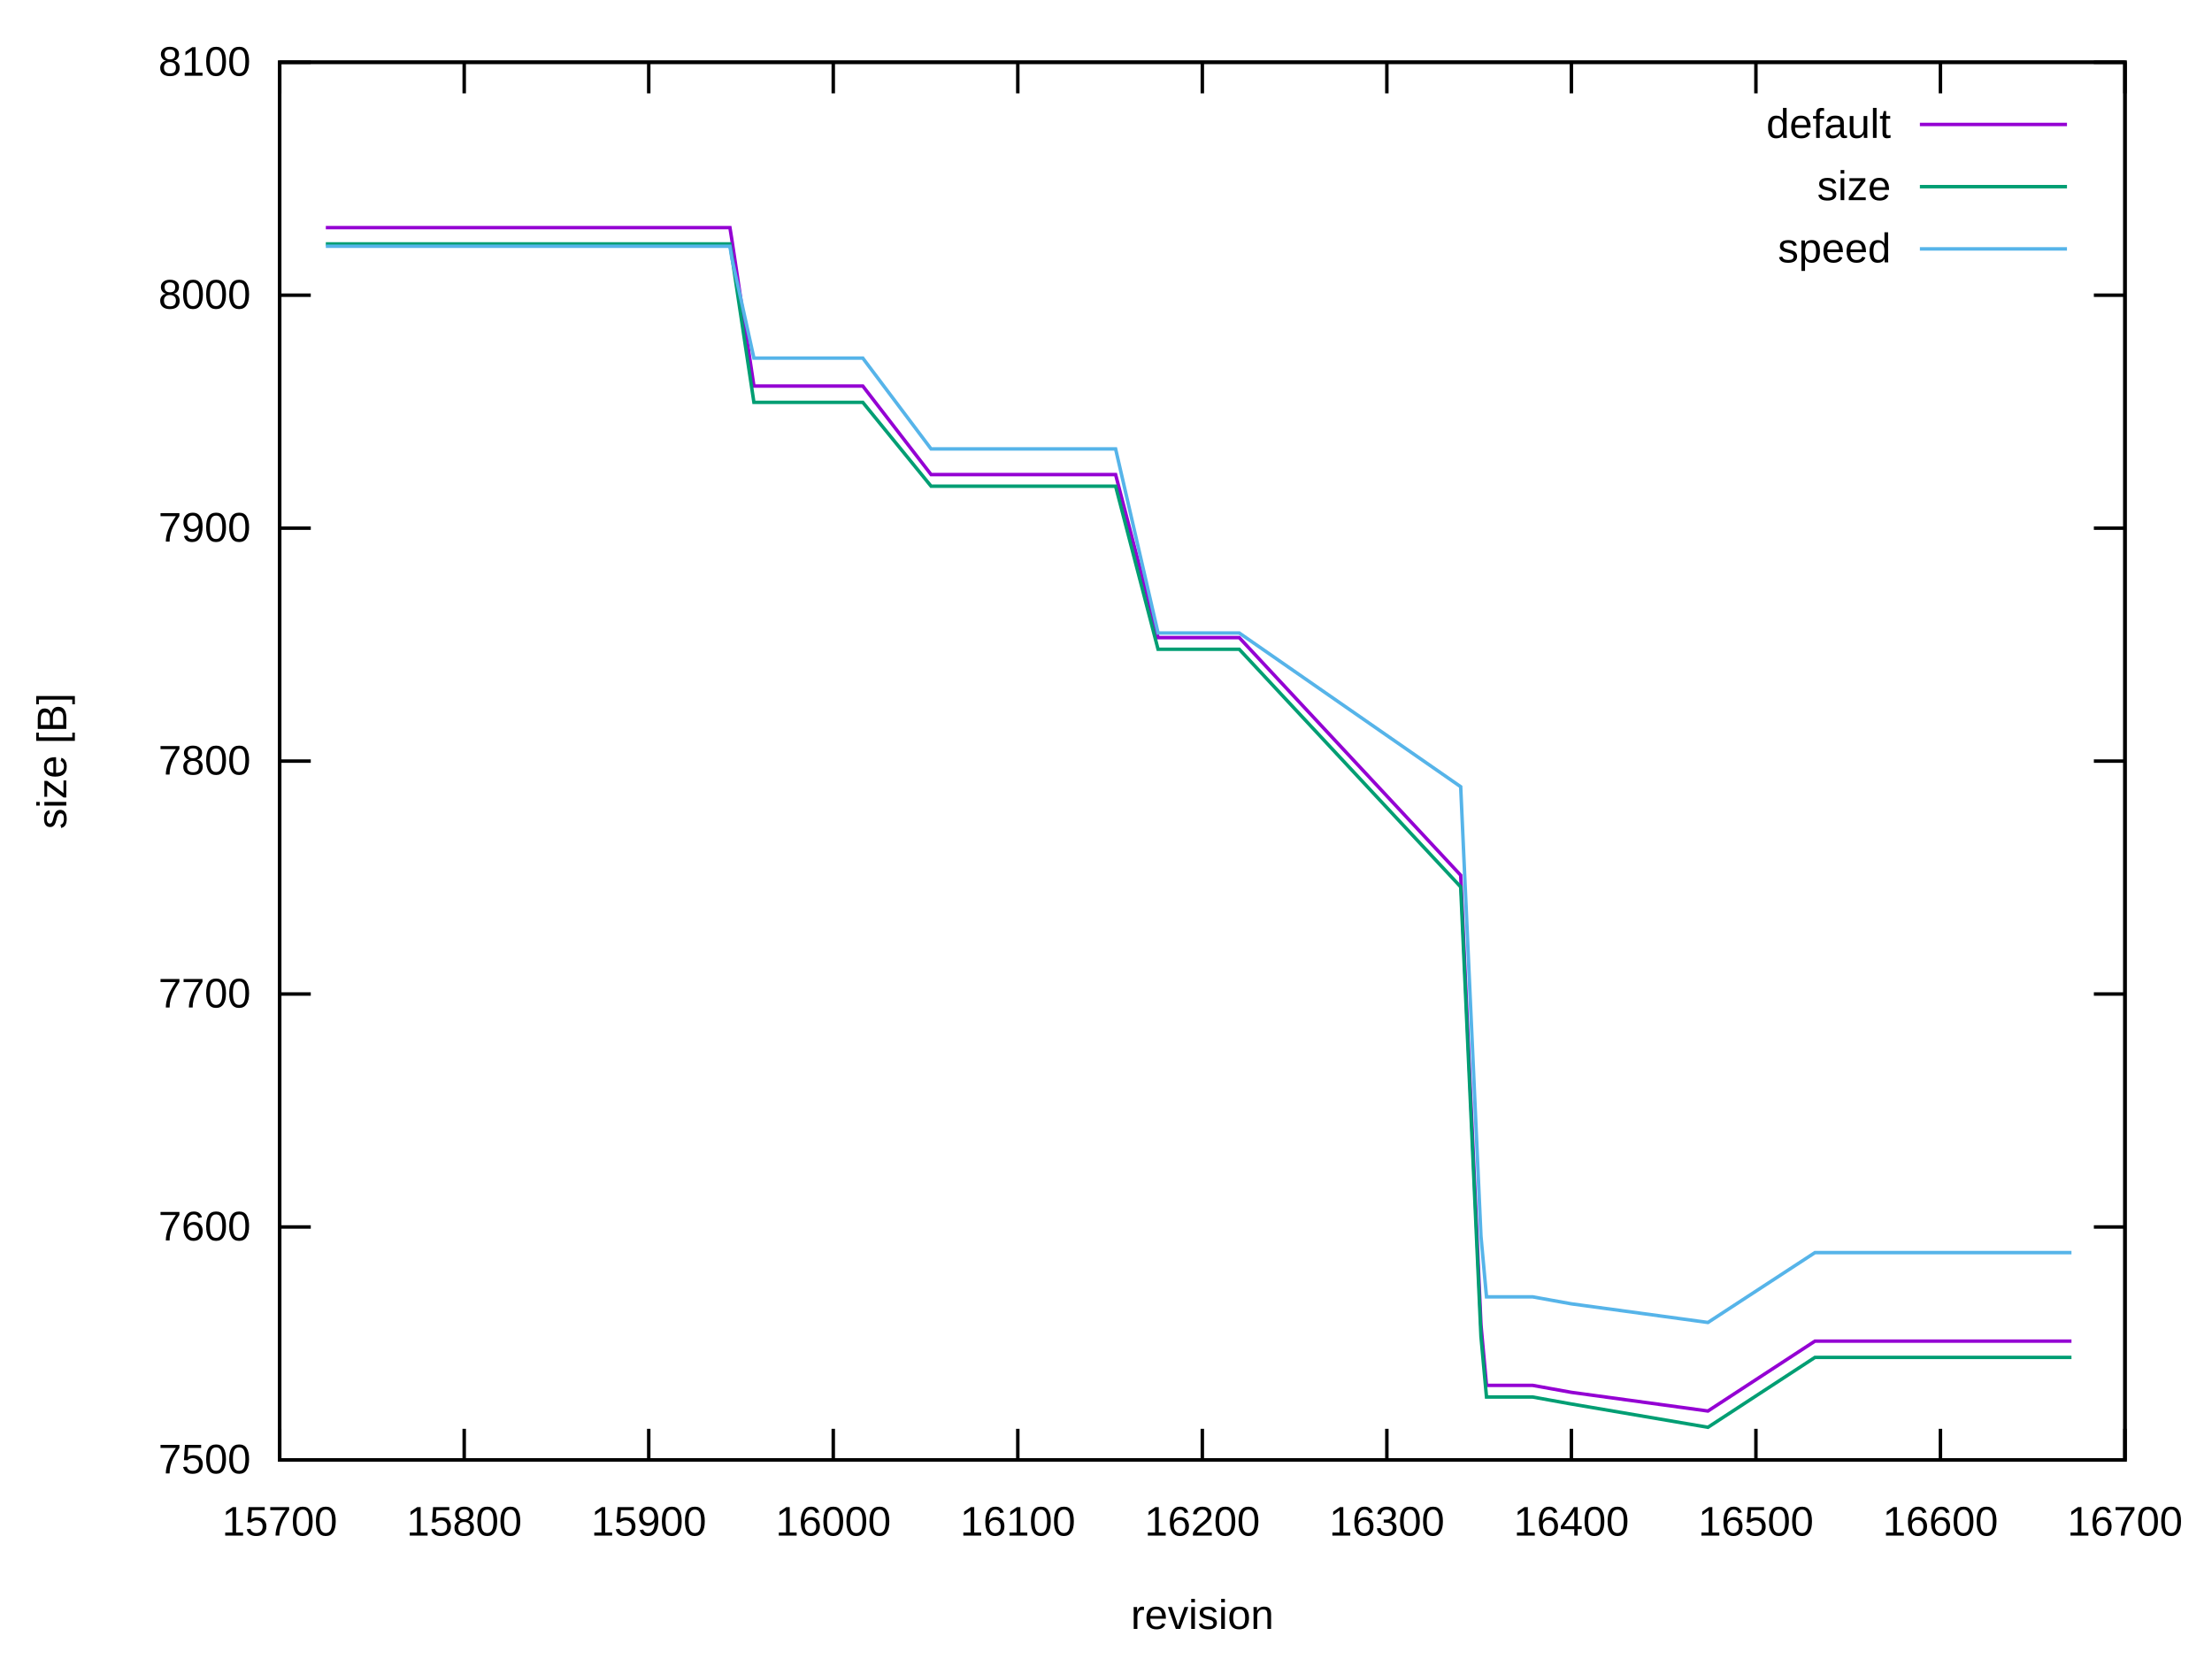
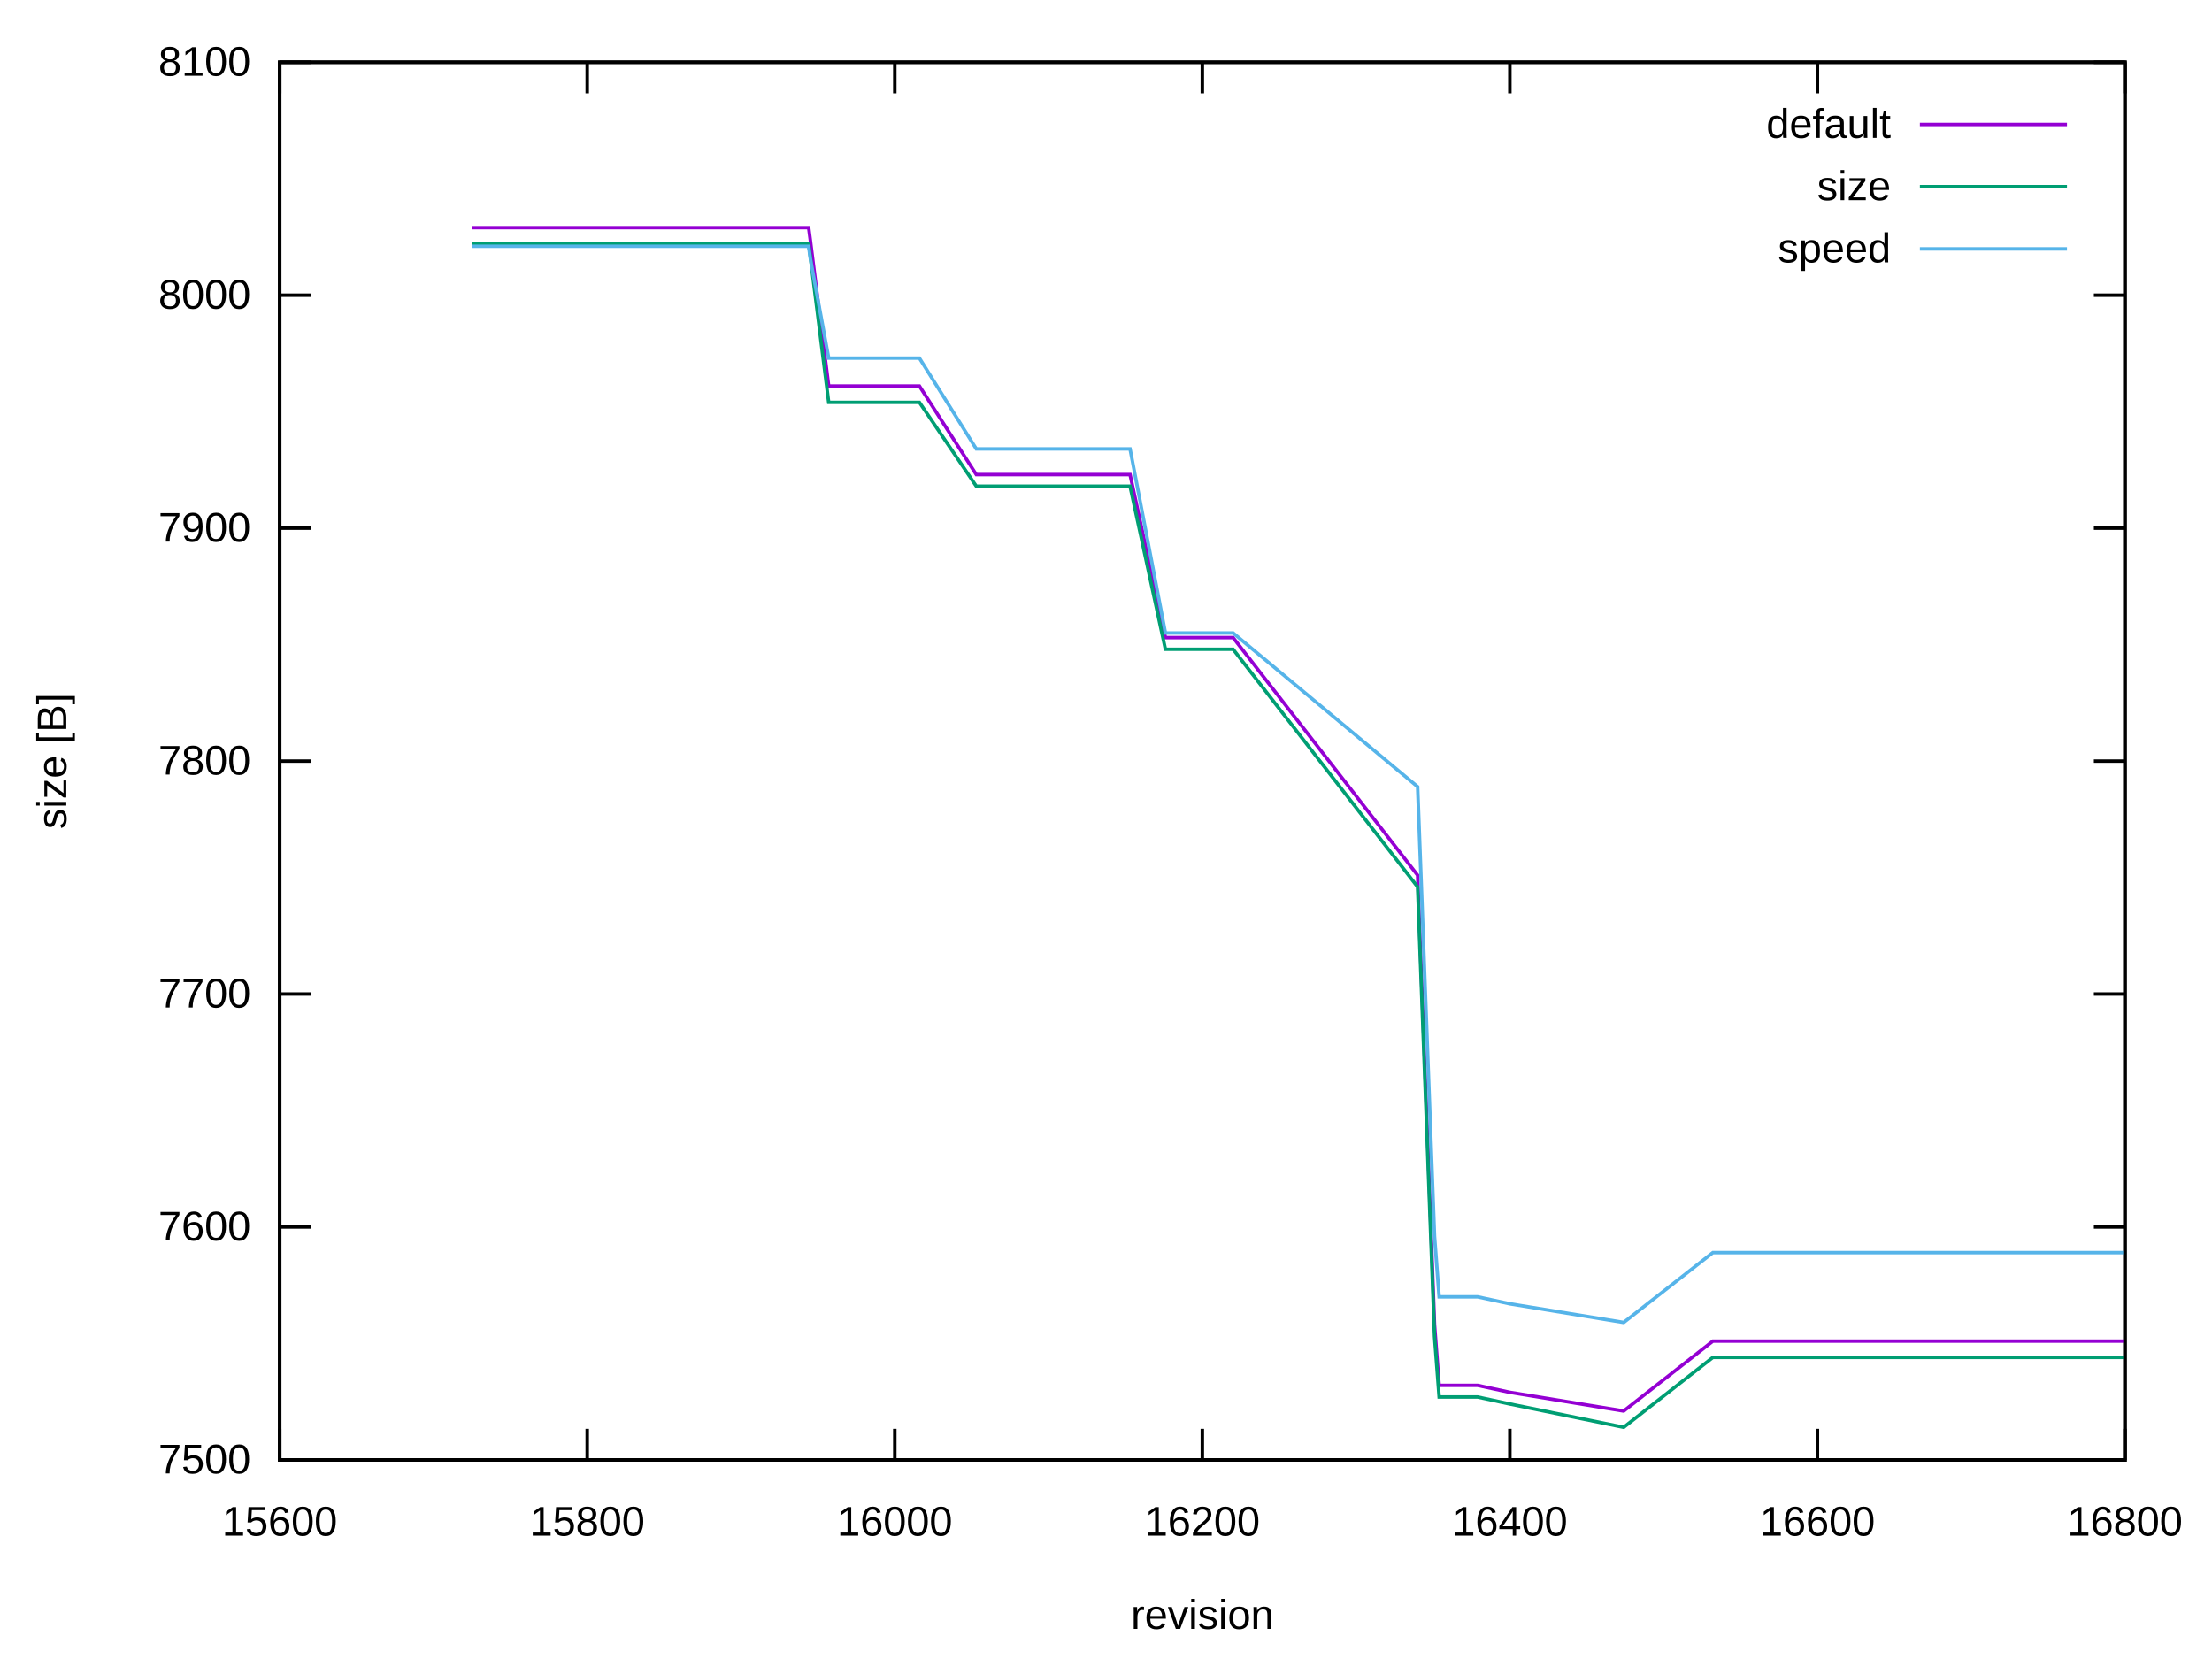
<svg xmlns="http://www.w3.org/2000/svg" xmlns:xlink="http://www.w3.org/1999/xlink" width="640" height="480" viewBox="0 0 640 480">
  <g id="gnuplot_canvas">
    <rect x="0" y="0" width="640" height="480" fill="none" />
    <defs>
      <circle id="gpDot" r="0.5" stroke-width="0.5" stroke="currentColor" />
      <path id="gpPt0" stroke-width="0.222" stroke="currentColor" d="M-1,0 h2 M0,-1 v2" />
      <path id="gpPt1" stroke-width="0.222" stroke="currentColor" d="M-1,-1 L1,1 M1,-1 L-1,1" />
      <path id="gpPt2" stroke-width="0.222" stroke="currentColor" d="M-1,0 L1,0 M0,-1 L0,1 M-1,-1 L1,1 M-1,1 L1,-1" />
      <rect id="gpPt3" stroke-width="0.222" stroke="currentColor" x="-1" y="-1" width="2" height="2" />
      <rect id="gpPt4" stroke-width="0.222" stroke="currentColor" fill="currentColor" x="-1" y="-1" width="2" height="2" />
      <circle id="gpPt5" stroke-width="0.222" stroke="currentColor" cx="0" cy="0" r="1" />
      <use xlink:href="#gpPt5" id="gpPt6" fill="currentColor" stroke="none" />
      <path id="gpPt7" stroke-width="0.222" stroke="currentColor" d="M0,-1.33 L-1.33,0.67 L1.33,0.67 z" />
      <use xlink:href="#gpPt7" id="gpPt8" fill="currentColor" stroke="none" />
      <use xlink:href="#gpPt7" id="gpPt9" stroke="currentColor" transform="rotate(180)" />
      <use xlink:href="#gpPt9" id="gpPt10" fill="currentColor" stroke="none" />
      <use xlink:href="#gpPt3" id="gpPt11" stroke="currentColor" transform="rotate(45)" />
      <use xlink:href="#gpPt11" id="gpPt12" fill="currentColor" stroke="none" />
      <path id="gpPt13" stroke-width="0.222" stroke="currentColor" d="M0,1.330 L1.265,0.411 L0.782,-1.067 L-0.782,-1.076 L-1.265,0.411 z" />
      <use xlink:href="#gpPt13" id="gpPt14" fill="currentColor" stroke="none" />
      <filter id="textbox" filterUnits="objectBoundingBox" x="0" y="0" height="1" width="1">
        <feFlood flood-color="white" flood-opacity="1" result="bgnd" />
        <feComposite in="SourceGraphic" in2="bgnd" operator="atop" />
      </filter>
      <filter id="greybox" filterUnits="objectBoundingBox" x="0" y="0" height="1" width="1">
        <feFlood flood-color="lightgrey" flood-opacity="1" result="grey" />
        <feComposite in="SourceGraphic" in2="grey" operator="atop" />
      </filter>
    </defs>
    <g fill="none" color="white" stroke="currentColor" stroke-width="1.00" stroke-linecap="butt" stroke-linejoin="miter">
</g>
    <g fill="none" color="black" stroke="currentColor" stroke-width="1.00" stroke-linecap="butt" stroke-linejoin="miter">
      <path stroke="black" d="M80.92,422.40 L89.92,422.40 M614.82,422.40 L605.82,422.40  " />
      <g transform="translate(72.53,426.30)" stroke="none" fill="black" font-family="Arial" font-size="12.00" text-anchor="end">
        <text>
          <tspan font-family="Arial"> 7500</tspan>
        </text>
      </g>
    </g>
    <g fill="none" color="black" stroke="currentColor" stroke-width="1.00" stroke-linecap="butt" stroke-linejoin="miter">
      <path stroke="black" d="M80.92,355.00 L89.92,355.00 M614.82,355.00 L605.82,355.00  " />
      <g transform="translate(72.53,358.90)" stroke="none" fill="black" font-family="Arial" font-size="12.00" text-anchor="end">
        <text>
          <tspan font-family="Arial"> 7600</tspan>
        </text>
      </g>
    </g>
    <g fill="none" color="black" stroke="currentColor" stroke-width="1.00" stroke-linecap="butt" stroke-linejoin="miter">
      <path stroke="black" d="M80.92,287.60 L89.92,287.60 M614.82,287.60 L605.82,287.60  " />
      <g transform="translate(72.53,291.50)" stroke="none" fill="black" font-family="Arial" font-size="12.00" text-anchor="end">
        <text>
          <tspan font-family="Arial"> 7700</tspan>
        </text>
      </g>
    </g>
    <g fill="none" color="black" stroke="currentColor" stroke-width="1.00" stroke-linecap="butt" stroke-linejoin="miter">
      <path stroke="black" d="M80.92,220.21 L89.92,220.21 M614.82,220.21 L605.82,220.21  " />
      <g transform="translate(72.53,224.11)" stroke="none" fill="black" font-family="Arial" font-size="12.00" text-anchor="end">
        <text>
          <tspan font-family="Arial"> 7800</tspan>
        </text>
      </g>
    </g>
    <g fill="none" color="black" stroke="currentColor" stroke-width="1.00" stroke-linecap="butt" stroke-linejoin="miter">
      <path stroke="black" d="M80.92,152.81 L89.92,152.81 M614.82,152.81 L605.82,152.81  " />
      <g transform="translate(72.53,156.71)" stroke="none" fill="black" font-family="Arial" font-size="12.00" text-anchor="end">
        <text>
          <tspan font-family="Arial"> 7900</tspan>
        </text>
      </g>
    </g>
    <g fill="none" color="black" stroke="currentColor" stroke-width="1.00" stroke-linecap="butt" stroke-linejoin="miter">
      <path stroke="black" d="M80.92,85.41 L89.92,85.41 M614.82,85.41 L605.82,85.41  " />
      <g transform="translate(72.53,89.31)" stroke="none" fill="black" font-family="Arial" font-size="12.00" text-anchor="end">
        <text>
          <tspan font-family="Arial"> 8000</tspan>
        </text>
      </g>
    </g>
    <g fill="none" color="black" stroke="currentColor" stroke-width="1.00" stroke-linecap="butt" stroke-linejoin="miter">
      <path stroke="black" d="M80.92,18.01 L89.92,18.01 M614.82,18.01 L605.82,18.01  " />
      <g transform="translate(72.53,21.91)" stroke="none" fill="black" font-family="Arial" font-size="12.00" text-anchor="end">
        <text>
          <tspan font-family="Arial"> 8100</tspan>
        </text>
      </g>
    </g>
    <g fill="none" color="black" stroke="currentColor" stroke-width="1.00" stroke-linecap="butt" stroke-linejoin="miter">
      <path stroke="black" d="M80.92,422.40 L80.92,413.40 M80.92,18.01 L80.92,27.01  " />
      <g transform="translate(80.92,444.30)" stroke="none" fill="black" font-family="Arial" font-size="12.00" text-anchor="middle">
        <text>
-           <tspan font-family="Arial"> 15700</tspan>
-         </text>
-       </g>
-     </g>
-     <g fill="none" color="black" stroke="currentColor" stroke-width="1.00" stroke-linecap="butt" stroke-linejoin="miter">
-       <path stroke="black" d="M134.31,422.40 L134.31,413.40 M134.31,18.01 L134.31,27.01  " />
-       <g transform="translate(134.31,444.30)" stroke="none" fill="black" font-family="Arial" font-size="12.00" text-anchor="middle">
+           <tspan font-family="Arial"> 15600</tspan>
+         </text>
+       </g>
+     </g>
+     <g fill="none" color="black" stroke="currentColor" stroke-width="1.00" stroke-linecap="butt" stroke-linejoin="miter">
+       <path stroke="black" d="M169.90,422.40 L169.90,413.40 M169.90,18.01 L169.90,27.01  " />
+       <g transform="translate(169.90,444.30)" stroke="none" fill="black" font-family="Arial" font-size="12.00" text-anchor="middle">
        <text>
          <tspan font-family="Arial"> 15800</tspan>
        </text>
      </g>
    </g>
    <g fill="none" color="black" stroke="currentColor" stroke-width="1.00" stroke-linecap="butt" stroke-linejoin="miter">
-       <path stroke="black" d="M187.70,422.40 L187.70,413.40 M187.70,18.01 L187.70,27.01  " />
-       <g transform="translate(187.70,444.30)" stroke="none" fill="black" font-family="Arial" font-size="12.00" text-anchor="middle">
-         <text>
-           <tspan font-family="Arial"> 15900</tspan>
-         </text>
-       </g>
-     </g>
-     <g fill="none" color="black" stroke="currentColor" stroke-width="1.00" stroke-linecap="butt" stroke-linejoin="miter">
-       <path stroke="black" d="M241.09,422.40 L241.09,413.40 M241.09,18.01 L241.09,27.01  " />
-       <g transform="translate(241.09,444.30)" stroke="none" fill="black" font-family="Arial" font-size="12.00" text-anchor="middle">
+       <path stroke="black" d="M258.89,422.40 L258.89,413.40 M258.89,18.01 L258.89,27.01  " />
+       <g transform="translate(258.89,444.30)" stroke="none" fill="black" font-family="Arial" font-size="12.00" text-anchor="middle">
        <text>
          <tspan font-family="Arial"> 16000</tspan>
-         </text>
-       </g>
-     </g>
-     <g fill="none" color="black" stroke="currentColor" stroke-width="1.00" stroke-linecap="butt" stroke-linejoin="miter">
-       <path stroke="black" d="M294.48,422.40 L294.48,413.40 M294.48,18.01 L294.48,27.01  " />
-       <g transform="translate(294.48,444.30)" stroke="none" fill="black" font-family="Arial" font-size="12.00" text-anchor="middle">
-         <text>
-           <tspan font-family="Arial"> 16100</tspan>
        </text>
      </g>
    </g>
    <g fill="none" color="black" stroke="currentColor" stroke-width="1.00" stroke-linecap="butt" stroke-linejoin="miter">
      <path stroke="black" d="M347.87,422.40 L347.87,413.40 M347.87,18.01 L347.87,27.01  " />
      <g transform="translate(347.87,444.30)" stroke="none" fill="black" font-family="Arial" font-size="12.00" text-anchor="middle">
        <text>
          <tspan font-family="Arial"> 16200</tspan>
        </text>
      </g>
    </g>
    <g fill="none" color="black" stroke="currentColor" stroke-width="1.00" stroke-linecap="butt" stroke-linejoin="miter">
-       <path stroke="black" d="M401.26,422.40 L401.26,413.40 M401.26,18.01 L401.26,27.01  " />
-       <g transform="translate(401.26,444.30)" stroke="none" fill="black" font-family="Arial" font-size="12.00" text-anchor="middle">
-         <text>
-           <tspan font-family="Arial"> 16300</tspan>
-         </text>
-       </g>
-     </g>
-     <g fill="none" color="black" stroke="currentColor" stroke-width="1.00" stroke-linecap="butt" stroke-linejoin="miter">
-       <path stroke="black" d="M454.65,422.40 L454.65,413.40 M454.65,18.01 L454.65,27.01  " />
-       <g transform="translate(454.65,444.30)" stroke="none" fill="black" font-family="Arial" font-size="12.00" text-anchor="middle">
+       <path stroke="black" d="M436.85,422.40 L436.85,413.40 M436.85,18.01 L436.85,27.01  " />
+       <g transform="translate(436.85,444.30)" stroke="none" fill="black" font-family="Arial" font-size="12.00" text-anchor="middle">
        <text>
          <tspan font-family="Arial"> 16400</tspan>
        </text>
      </g>
    </g>
    <g fill="none" color="black" stroke="currentColor" stroke-width="1.00" stroke-linecap="butt" stroke-linejoin="miter">
-       <path stroke="black" d="M508.04,422.40 L508.04,413.40 M508.04,18.01 L508.04,27.01  " />
-       <g transform="translate(508.04,444.30)" stroke="none" fill="black" font-family="Arial" font-size="12.00" text-anchor="middle">
-         <text>
-           <tspan font-family="Arial"> 16500</tspan>
-         </text>
-       </g>
-     </g>
-     <g fill="none" color="black" stroke="currentColor" stroke-width="1.00" stroke-linecap="butt" stroke-linejoin="miter">
-       <path stroke="black" d="M561.43,422.40 L561.43,413.40 M561.43,18.01 L561.43,27.01  " />
-       <g transform="translate(561.43,444.30)" stroke="none" fill="black" font-family="Arial" font-size="12.00" text-anchor="middle">
+       <path stroke="black" d="M525.84,422.40 L525.84,413.40 M525.84,18.01 L525.84,27.01  " />
+       <g transform="translate(525.84,444.30)" stroke="none" fill="black" font-family="Arial" font-size="12.00" text-anchor="middle">
        <text>
          <tspan font-family="Arial"> 16600</tspan>
        </text>
      </g>
    </g>
    <g fill="none" color="black" stroke="currentColor" stroke-width="1.00" stroke-linecap="butt" stroke-linejoin="miter">
      <path stroke="black" d="M614.82,422.40 L614.82,413.40 M614.82,18.01 L614.82,27.01  " />
      <g transform="translate(614.82,444.30)" stroke="none" fill="black" font-family="Arial" font-size="12.00" text-anchor="middle">
        <text>
-           <tspan font-family="Arial"> 16700</tspan>
+           <tspan font-family="Arial"> 16800</tspan>
        </text>
      </g>
    </g>
    <g fill="none" color="black" stroke="currentColor" stroke-width="1.00" stroke-linecap="butt" stroke-linejoin="miter">
</g>
    <g fill="none" color="black" stroke="currentColor" stroke-width="1.00" stroke-linecap="butt" stroke-linejoin="miter">
      <path stroke="black" d="M80.92,18.01 L80.92,422.40 L614.82,422.40 L614.82,18.01 L80.92,18.01 Z  " />
    </g>
    <g fill="none" color="black" stroke="currentColor" stroke-width="1.00" stroke-linecap="butt" stroke-linejoin="miter">
</g>
    <g fill="none" color="black" stroke="currentColor" stroke-width="1.00" stroke-linecap="butt" stroke-linejoin="miter">
</g>
    <g id="gnuplot_plot_1">
      <g fill="none" color="black" stroke="currentColor" stroke-width="1.00" stroke-linecap="butt" stroke-linejoin="miter">
        <g transform="translate(547.09,39.91)" stroke="none" fill="black" font-family="Arial" font-size="12.00" text-anchor="end">
          <text>
            <tspan font-family="Arial">default</tspan>
          </text>
        </g>
      </g>
      <g fill="none" color="black" stroke="currentColor" stroke-width="1.00" stroke-linecap="butt" stroke-linejoin="miter">
-         <path stroke="rgb(148,   0, 211)" d="M555.48,36.01 L598.04,36.01 M94.27,65.86 L117.23,65.86 L182.36,65.86 L182.89,65.86 L211.19,65.86 L211.73,69.23   L218.13,111.69 L249.63,111.69 L269.39,137.31 L322.78,137.31 L335.06,184.48 L358.55,184.48 L422.62,253.23 L428.49,383.31   L430.09,400.83 L443.44,400.83 L454.65,402.85 L494.16,408.25 L525.12,388.03 L582.79,388.03 L583.85,388.03 L599.34,388.03    " />
+         <path stroke="rgb(148,   0, 211)" d="M555.48,36.01 L598.04,36.01 M136.53,65.86 L155.67,65.86 L209.95,65.86 L210.39,65.86 L233.97,65.86 L234.42,69.23   L239.76,111.69 L266.01,111.69 L282.47,137.31 L326.96,137.31 L337.19,184.48 L356.77,184.48 L410.16,253.23 L415.05,383.31   L416.39,400.83 L427.51,400.83 L436.85,402.85 L469.78,408.25 L495.58,388.03 L543.63,388.03 L544.52,388.03 L557.43,388.03   L570.33,388.03 L581.90,388.03 L593.91,388.03 L614.82,388.03  " />
      </g>
    </g>
    <g id="gnuplot_plot_2">
      <g fill="none" color="black" stroke="currentColor" stroke-width="1.00" stroke-linecap="butt" stroke-linejoin="miter">
        <g transform="translate(547.09,57.91)" stroke="none" fill="black" font-family="Arial" font-size="12.00" text-anchor="end">
          <text>
            <tspan font-family="Arial">size</tspan>
          </text>
        </g>
      </g>
      <g fill="none" color="black" stroke="currentColor" stroke-width="1.00" stroke-linecap="butt" stroke-linejoin="miter">
-         <path stroke="rgb(  0, 158, 115)" d="M555.48,54.01 L598.04,54.01 M94.27,70.58 L117.23,70.58 L182.36,70.58 L182.89,70.58 L211.19,70.58 L211.73,73.95   L218.13,116.41 L249.63,116.41 L269.39,140.67 L322.78,140.67 L335.06,187.85 L358.55,187.85 L422.62,256.60 L428.49,386.68   L430.09,404.20 L443.44,404.20 L454.65,406.22 L494.16,412.96 L525.12,392.74 L582.79,392.74 L583.85,392.74 L599.34,392.74    " />
+         <path stroke="rgb(  0, 158, 115)" d="M555.48,54.01 L598.04,54.01 M136.53,70.58 L155.67,70.58 L209.95,70.58 L210.39,70.58 L233.97,70.58 L234.42,73.95   L239.76,116.41 L266.01,116.41 L282.47,140.67 L326.96,140.67 L337.19,187.85 L356.77,187.85 L410.16,256.60 L415.05,386.68   L416.39,404.20 L427.51,404.20 L436.85,406.22 L469.78,412.96 L495.58,392.74 L543.63,392.74 L544.52,392.74 L557.43,392.74   L570.33,392.74 L581.90,392.74 L593.91,392.74 L614.82,392.74  " />
      </g>
    </g>
    <g id="gnuplot_plot_3">
      <g fill="none" color="black" stroke="currentColor" stroke-width="1.00" stroke-linecap="butt" stroke-linejoin="miter">
        <g transform="translate(547.09,75.91)" stroke="none" fill="black" font-family="Arial" font-size="12.00" text-anchor="end">
          <text>
            <tspan font-family="Arial">speed</tspan>
          </text>
        </g>
      </g>
      <g fill="none" color="black" stroke="currentColor" stroke-width="1.00" stroke-linecap="butt" stroke-linejoin="miter">
-         <path stroke="rgb( 86, 180, 233)" d="M555.48,72.01 L598.04,72.01 M94.27,71.25 L117.23,71.25 L182.36,71.25 L182.89,71.25 L211.19,71.25 L211.73,74.62   L218.13,103.61 L249.63,103.61 L269.39,129.89 L322.78,129.89 L335.06,183.14 L358.55,183.14 L422.62,227.62 L428.49,357.70   L430.09,375.22 L443.44,375.22 L454.65,377.24 L494.16,382.63 L525.12,362.42 L582.79,362.42 L583.85,362.42 L599.34,362.42    " />
+         <path stroke="rgb( 86, 180, 233)" d="M555.48,72.01 L598.04,72.01 M136.53,71.25 L155.67,71.25 L209.95,71.25 L210.39,71.25 L233.97,71.25 L234.42,74.62   L239.76,103.61 L266.01,103.61 L282.47,129.89 L326.96,129.89 L337.19,183.14 L356.77,183.14 L410.16,227.62 L415.05,357.70   L416.39,375.22 L427.51,375.22 L436.85,377.24 L469.78,382.63 L495.58,362.42 L543.63,362.42 L544.52,362.42 L557.43,362.42   L570.33,362.42 L581.90,362.42 L593.91,362.42 L614.82,362.42  " />
      </g>
    </g>
    <g fill="none" color="white" stroke="rgb( 86, 180, 233)" stroke-width="2.00" stroke-linecap="butt" stroke-linejoin="miter">
</g>
    <g fill="none" color="black" stroke="currentColor" stroke-width="2.00" stroke-linecap="butt" stroke-linejoin="miter">
</g>
    <g fill="none" color="black" stroke="black" stroke-width="1.00" stroke-linecap="butt" stroke-linejoin="miter">
</g>
    <g fill="none" color="black" stroke="currentColor" stroke-width="1.00" stroke-linecap="butt" stroke-linejoin="miter">
      <path stroke="black" d="M80.92,18.01 L80.92,422.40 L614.82,422.40 L614.82,18.01 L80.92,18.01 Z  " />
      <g transform="translate(19.18,220.21) rotate(270.00)" stroke="none" fill="black" font-family="Arial" font-size="12.00" text-anchor="middle">
        <text>
          <tspan font-family="Arial">size [B]</tspan>
        </text>
      </g>
    </g>
    <g fill="none" color="black" stroke="currentColor" stroke-width="1.00" stroke-linecap="butt" stroke-linejoin="miter">
      <g transform="translate(347.87,471.30)" stroke="none" fill="black" font-family="Arial" font-size="12.00" text-anchor="middle">
        <text>
          <tspan font-family="Arial">revision</tspan>
        </text>
      </g>
    </g>
    <g fill="none" color="black" stroke="currentColor" stroke-width="1.00" stroke-linecap="butt" stroke-linejoin="miter">
</g>
    <g fill="none" color="black" stroke="currentColor" stroke-width="1.00" stroke-linecap="butt" stroke-linejoin="miter">
</g>
  </g>
</svg>
